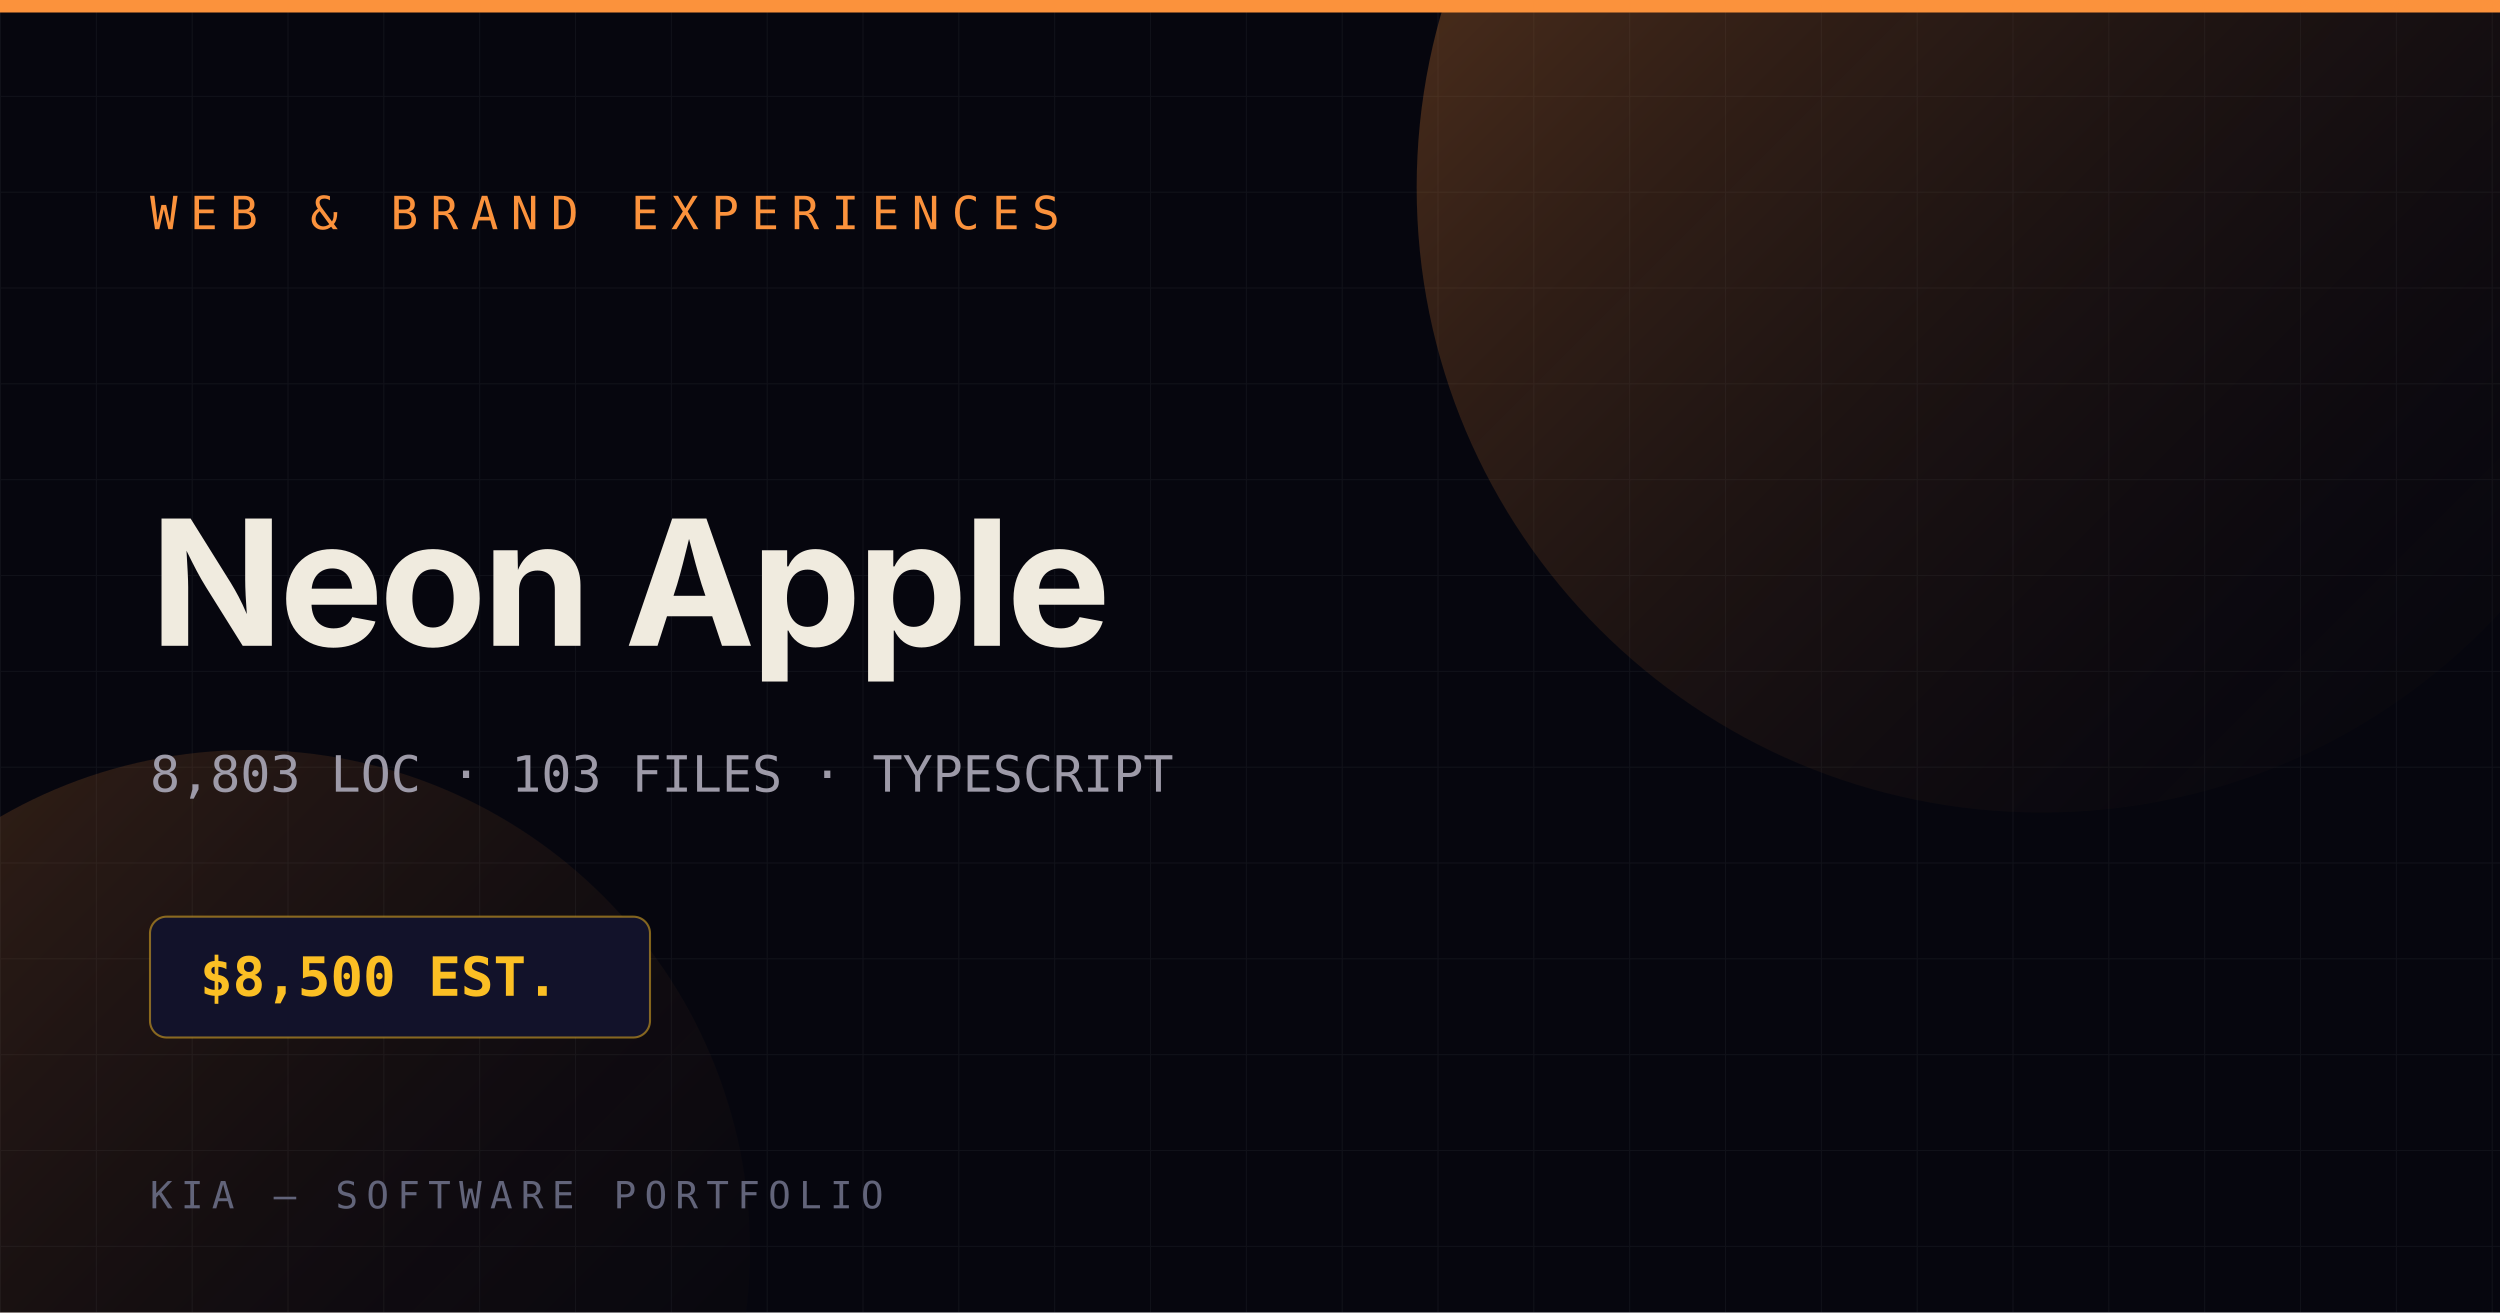
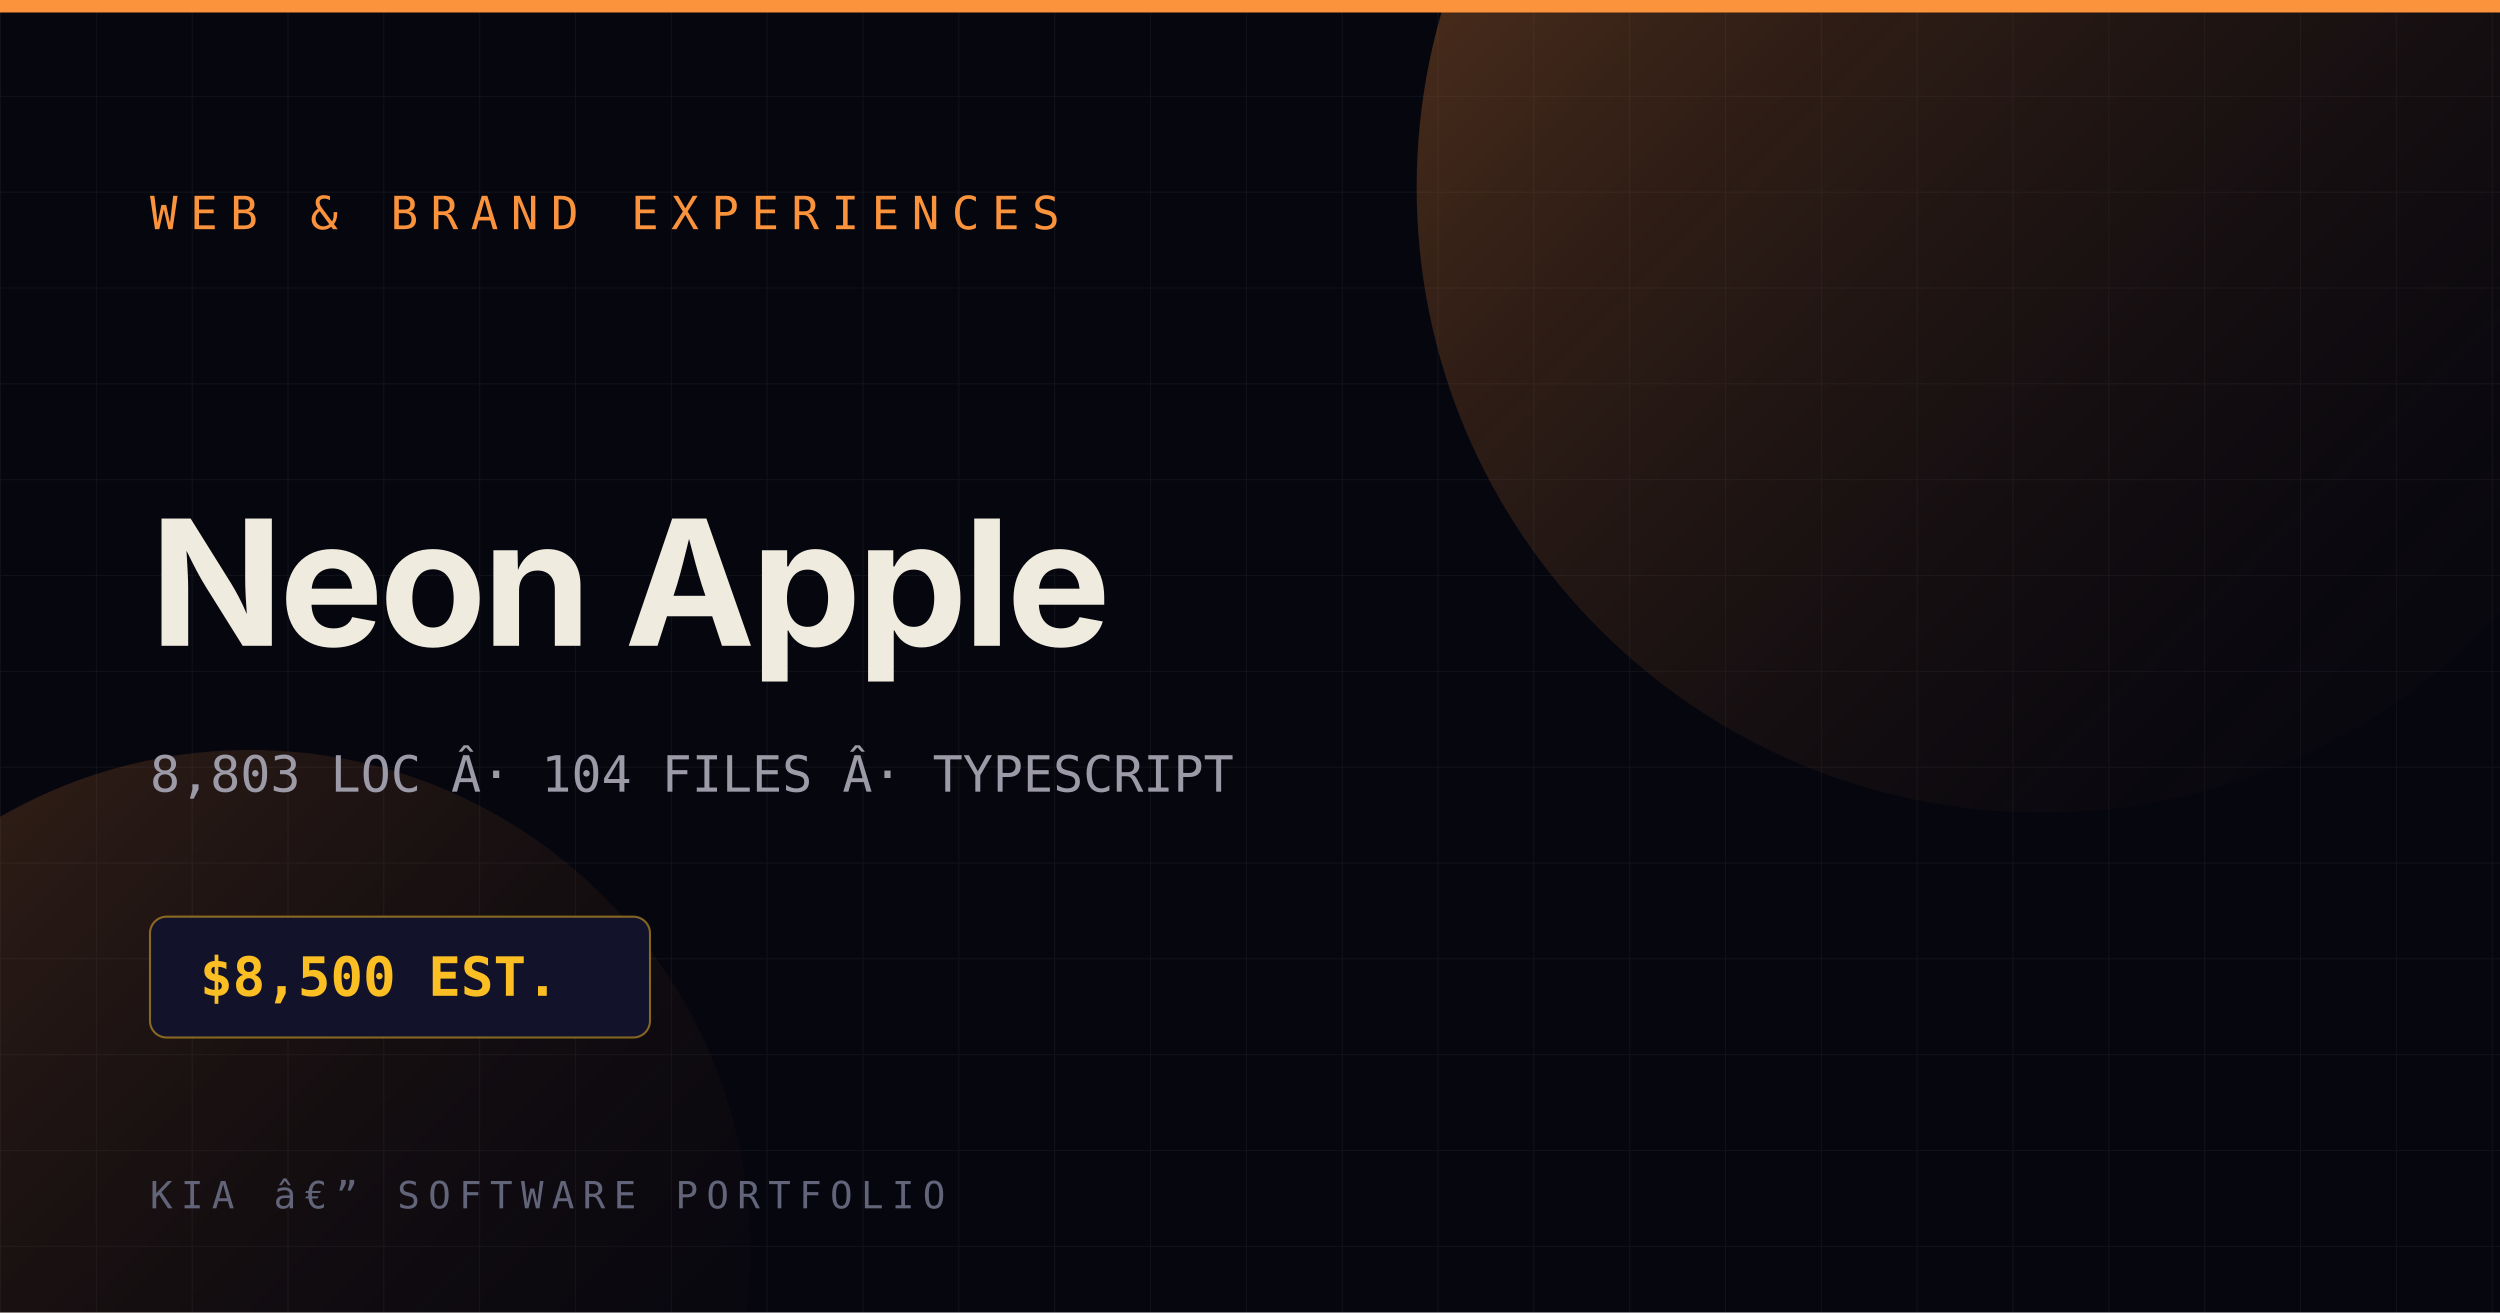
<svg xmlns="http://www.w3.org/2000/svg" width="1200" height="630" viewBox="0 0 1200 630" role="img" aria-label="Neon Apple">
  <defs>
    <linearGradient id="g" x1="0" y1="0" x2="1" y2="1">
      <stop offset="0" stop-color="#fb923c" stop-opacity=".40" />
      <stop offset="1" stop-color="#06060e" stop-opacity="0" />
    </linearGradient>
    <pattern id="grid" width="46" height="46" patternUnits="userSpaceOnUse">
      <path d="M46 0H0V46" fill="none" stroke="#94a3b8" stroke-opacity=".07" />
    </pattern>
  </defs>
  <rect width="1200" height="630" fill="#06060e" />
  <rect width="1200" height="630" fill="url(#grid)" />
  <circle cx="980" cy="90" r="300" fill="url(#g)" />
  <circle cx="120" cy="600" r="240" fill="url(#g)" opacity=".55" />
  <rect x="0" y="0" width="1200" height="6" fill="#fb923c" />
  <text x="72" y="110" fill="#fb923c" font-family="ui-monospace, Menlo, Consolas, monospace" font-size="22" letter-spacing="6">WEB &amp; BRAND EXPERIENCES</text>
  <text x="72" y="310" fill="#f0ebdf" font-family="system-ui, -apple-system, sans-serif" font-weight="700" font-size="84" letter-spacing="-2">Neon Apple</text>
-   <text x="72" y="380" fill="#9d9aa8" font-family="ui-monospace, Menlo, Consolas, monospace" font-size="24">8,803 LOC · 103 FILES · TYPESCRIPT</text>
+   <text x="72" y="380" fill="#9d9aa8" font-family="ui-monospace, Menlo, Consolas, monospace" font-size="24">8,803 LOC Â· 104 FILES Â· TYPESCRIPT</text>
  <rect x="72" y="440" width="240" height="58" rx="8" fill="#12122a" stroke="#fbbf24" stroke-opacity=".5" />
  <text x="96" y="478" fill="#fbbf24" font-family="ui-monospace, Menlo, Consolas, monospace" font-size="26" font-weight="700">$8,500 EST.</text>
-   <text x="72" y="580" fill="#62647a" font-family="ui-monospace, Menlo, Consolas, monospace" font-size="18" letter-spacing="4">KIA — SOFTWARE PORTFOLIO</text>
+   <text x="72" y="580" fill="#62647a" font-family="ui-monospace, Menlo, Consolas, monospace" font-size="18" letter-spacing="4">KIA â€” SOFTWARE PORTFOLIO</text>
</svg>
